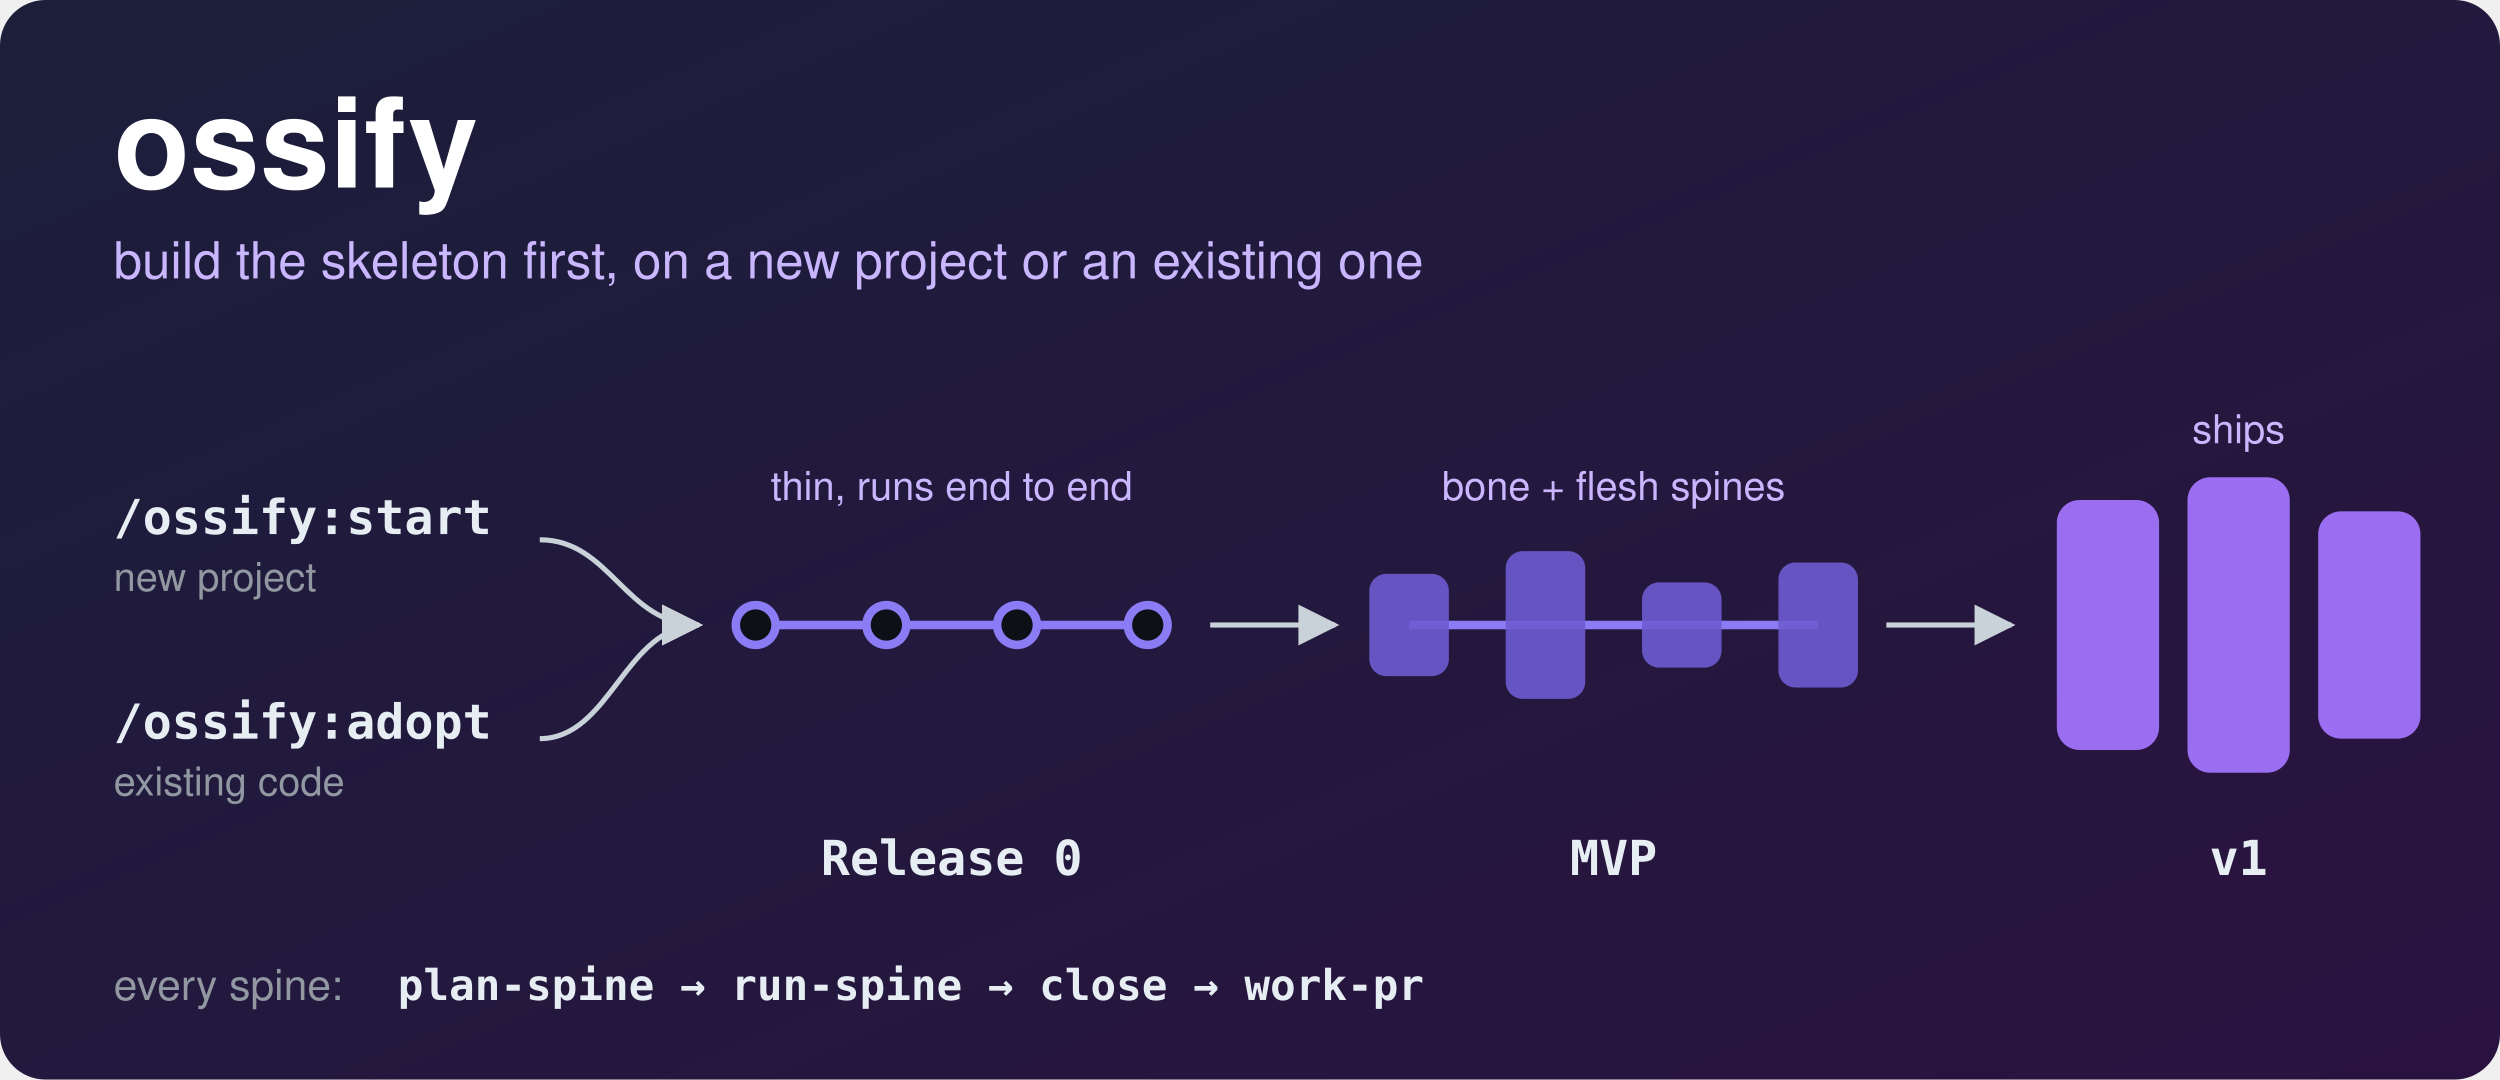
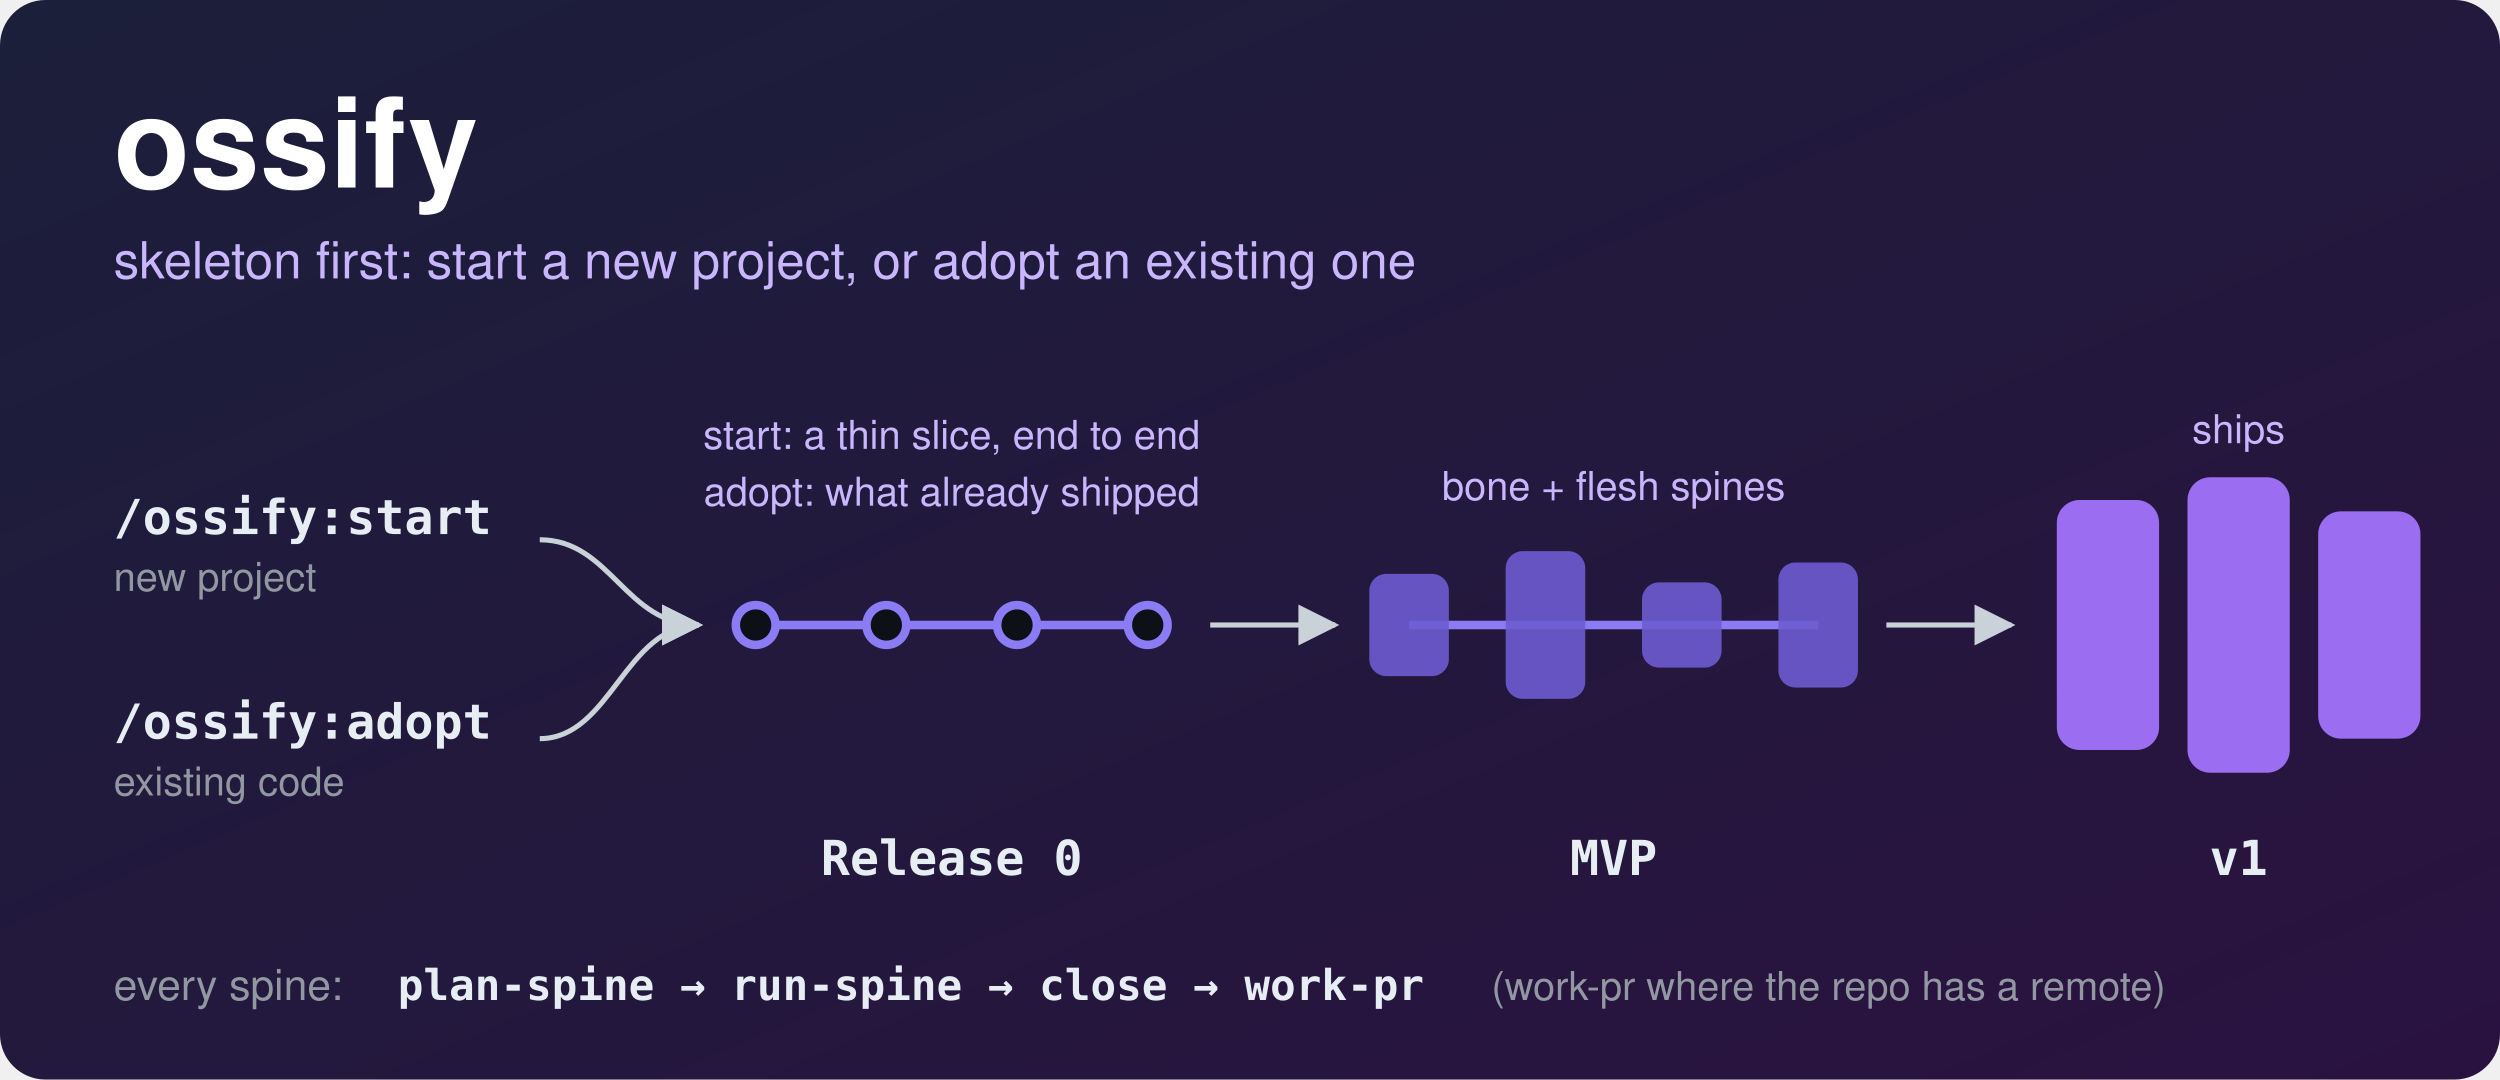
- <svg xmlns="http://www.w3.org/2000/svg" viewBox="0 0 880 380" width="880" height="380" role="img" aria-label="ossify: /ossify:start (new project) or /ossify:adopt (existing code) leads to Release 0, a thin skeleton that runs end to end; bone and flesh spines grow it to an MVP; v1 ships. Every spine runs plan-spine, run-spine, close, work-pr.">
+ <svg xmlns="http://www.w3.org/2000/svg" viewBox="0 0 880 380" width="880" height="380" role="img" aria-label="ossify: /ossify:start cuts Release 0 as a thin slice that runs end to end; /ossify:adopt closes what already shipped as Release 0. Bone and flesh spines grow it to an MVP; v1 ships. Every spine runs plan-spine, run-spine and close, then work-pr where the repo has a remote.">
  <defs>
    <linearGradient id="bg" x1="0" y1="0" x2="1" y2="1">
      <stop offset="0" stop-color="#1b1f3a" />
      <stop offset="1" stop-color="#2a1240" />
    </linearGradient>
    <marker id="a" viewBox="0 0 10 10" refX="9" refY="5" markerWidth="8" markerHeight="8" orient="auto-start-reverse">
      <path d="M0 0L10 5L0 10z" fill="#c9d1d9" />
    </marker>
  </defs>
  <rect width="880" height="380" rx="16" fill="url(#bg)" />
  <text x="40.0" y="66.0" font-family="-apple-system, 'Segoe UI', Helvetica, Arial, sans-serif" font-size="44" font-weight="800" fill="#ffffff" text-anchor="start">ossify</text>
-   <text x="40.0" y="98.0" font-family="-apple-system, 'Segoe UI', Helvetica, Arial, sans-serif" font-size="18" font-weight="400" fill="#c9b6ff" text-anchor="start">build the skeleton first, on a new project or an existing one</text>
+   <text x="40.0" y="98.0" font-family="-apple-system, 'Segoe UI', Helvetica, Arial, sans-serif" font-size="18" font-weight="400" fill="#c9b6ff" text-anchor="start">skeleton first: start a new project, or adopt an existing one</text>
  <text x="40.0" y="188.0" font-family="ui-monospace, SFMono-Regular, Menlo, Consolas, monospace" font-size="17" font-weight="600" fill="#e6edf3" text-anchor="start">/ossify:start</text>
  <text x="40.0" y="208.0" font-family="-apple-system, 'Segoe UI', Helvetica, Arial, sans-serif" font-size="14" font-weight="400" fill="#9198a1" text-anchor="start">new project</text>
  <text x="40.0" y="260.0" font-family="ui-monospace, SFMono-Regular, Menlo, Consolas, monospace" font-size="17" font-weight="600" fill="#e6edf3" text-anchor="start">/ossify:adopt</text>
  <text x="40.0" y="280.0" font-family="-apple-system, 'Segoe UI', Helvetica, Arial, sans-serif" font-size="14" font-weight="400" fill="#9198a1" text-anchor="start">existing code</text>
  <path d="M190 190 C 215 190, 220 220, 246 220" stroke="#c9d1d9" stroke-width="1.8" fill="none" marker-end="url(#a)" />
  <path d="M190 260 C 215 260, 220 220, 246 220" stroke="#c9d1d9" stroke-width="1.8" fill="none" marker-end="url(#a)" />
  <line x1="266" y1="220" x2="404" y2="220" stroke="#8b7cf6" stroke-width="3" />
  <circle cx="266" cy="220" r="7" fill="#0d1117" stroke="#8b7cf6" stroke-width="3" />
  <circle cx="312" cy="220" r="7" fill="#0d1117" stroke="#8b7cf6" stroke-width="3" />
  <circle cx="358" cy="220" r="7" fill="#0d1117" stroke="#8b7cf6" stroke-width="3" />
  <circle cx="404" cy="220" r="7" fill="#0d1117" stroke="#8b7cf6" stroke-width="3" />
-   <text x="335.0" y="176.0" font-family="-apple-system, 'Segoe UI', Helvetica, Arial, sans-serif" font-size="14" font-weight="400" fill="#c9b6ff" text-anchor="middle">thin, runs end to end</text>
+   <text x="335.0" y="158.0" font-family="-apple-system, 'Segoe UI', Helvetica, Arial, sans-serif" font-size="14" font-weight="400" fill="#c9b6ff" text-anchor="middle">start: a thin slice, end to end</text>
+   <text x="335.0" y="178.0" font-family="-apple-system, 'Segoe UI', Helvetica, Arial, sans-serif" font-size="14" font-weight="400" fill="#c9b6ff" text-anchor="middle">adopt: what already shipped</text>
  <line x1="426" y1="220" x2="470" y2="220" stroke="#c9d1d9" stroke-width="1.8" marker-end="url(#a)" />
  <line x1="496" y1="220" x2="640" y2="220" stroke="#8b7cf6" stroke-width="3" />
  <rect x="482" y="202.0" width="28" height="36" rx="6" fill="#6d5bd0" opacity=".9" />
  <rect x="530" y="194.0" width="28" height="52" rx="6" fill="#6d5bd0" opacity=".9" />
  <rect x="578" y="205.0" width="28" height="30" rx="6" fill="#6d5bd0" opacity=".9" />
  <rect x="626" y="198.0" width="28" height="44" rx="6" fill="#6d5bd0" opacity=".9" />
  <text x="568.0" y="176.0" font-family="-apple-system, 'Segoe UI', Helvetica, Arial, sans-serif" font-size="14" font-weight="400" fill="#c9b6ff" text-anchor="middle">bone + flesh spines</text>
  <line x1="664" y1="220" x2="708" y2="220" stroke="#c9d1d9" stroke-width="1.8" marker-end="url(#a)" />
  <rect x="724" y="176.0" width="36" height="88" rx="8" fill="#9b6df0" />
  <rect x="770" y="168.0" width="36" height="104" rx="8" fill="#9b6df0" />
  <rect x="816" y="180.0" width="36" height="80" rx="8" fill="#9b6df0" />
  <text x="788.0" y="156.0" font-family="-apple-system, 'Segoe UI', Helvetica, Arial, sans-serif" font-size="14" font-weight="400" fill="#c9b6ff" text-anchor="middle">ships</text>
  <text x="335.0" y="308.0" font-family="ui-monospace, SFMono-Regular, Menlo, Consolas, monospace" font-size="17" font-weight="700" fill="#e6edf3" text-anchor="middle">Release 0</text>
  <text x="568.0" y="308.0" font-family="ui-monospace, SFMono-Regular, Menlo, Consolas, monospace" font-size="17" font-weight="700" fill="#e6edf3" text-anchor="middle">MVP</text>
  <text x="788.0" y="308.0" font-family="ui-monospace, SFMono-Regular, Menlo, Consolas, monospace" font-size="17" font-weight="700" fill="#e6edf3" text-anchor="middle">v1</text>
  <text x="40.0" y="352.0" font-family="-apple-system, 'Segoe UI', Helvetica, Arial, sans-serif" font-size="15" font-weight="400" fill="#9198a1" text-anchor="start">every spine:</text>
  <text x="140.0" y="352.0" font-family="ui-monospace, SFMono-Regular, Menlo, Consolas, monospace" font-size="15" font-weight="600" fill="#e6edf3" text-anchor="start">plan-spine → run-spine → close → work-pr</text>
+   <text x="525.0" y="352.0" font-family="-apple-system, 'Segoe UI', Helvetica, Arial, sans-serif" font-size="14" font-weight="400" fill="#9198a1" text-anchor="start">(work-pr where the repo has a remote)</text>
</svg>
